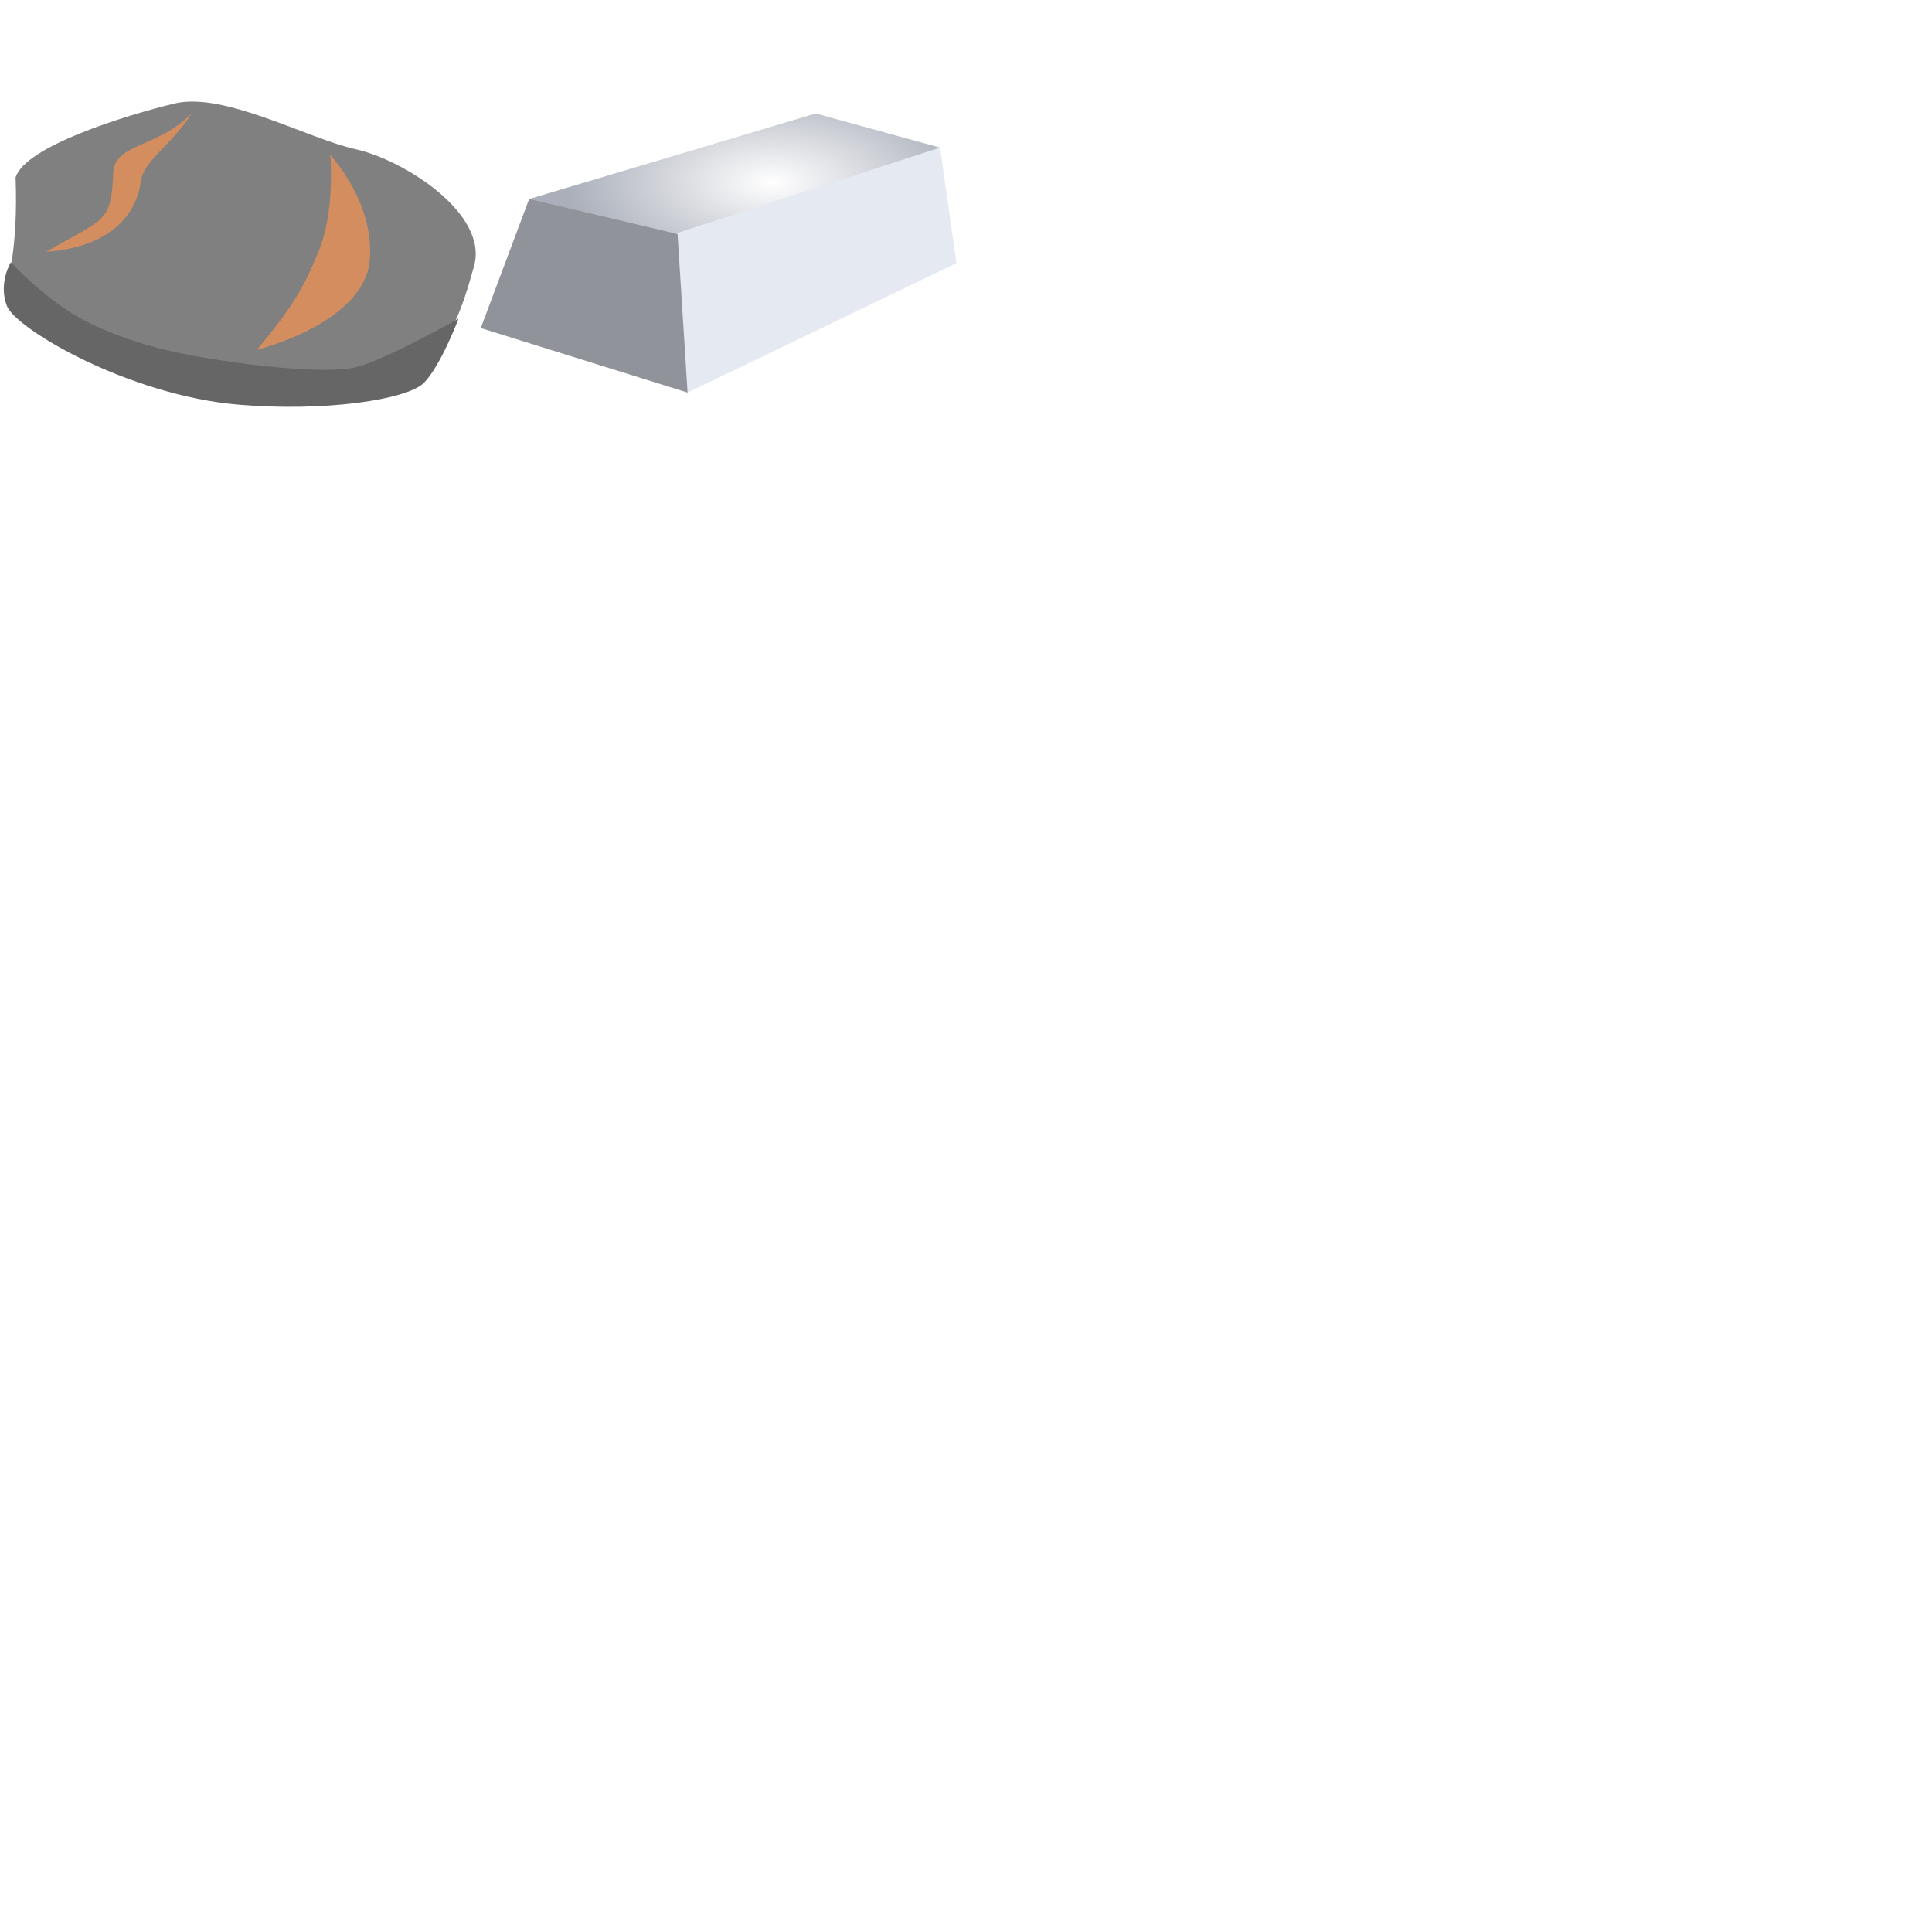
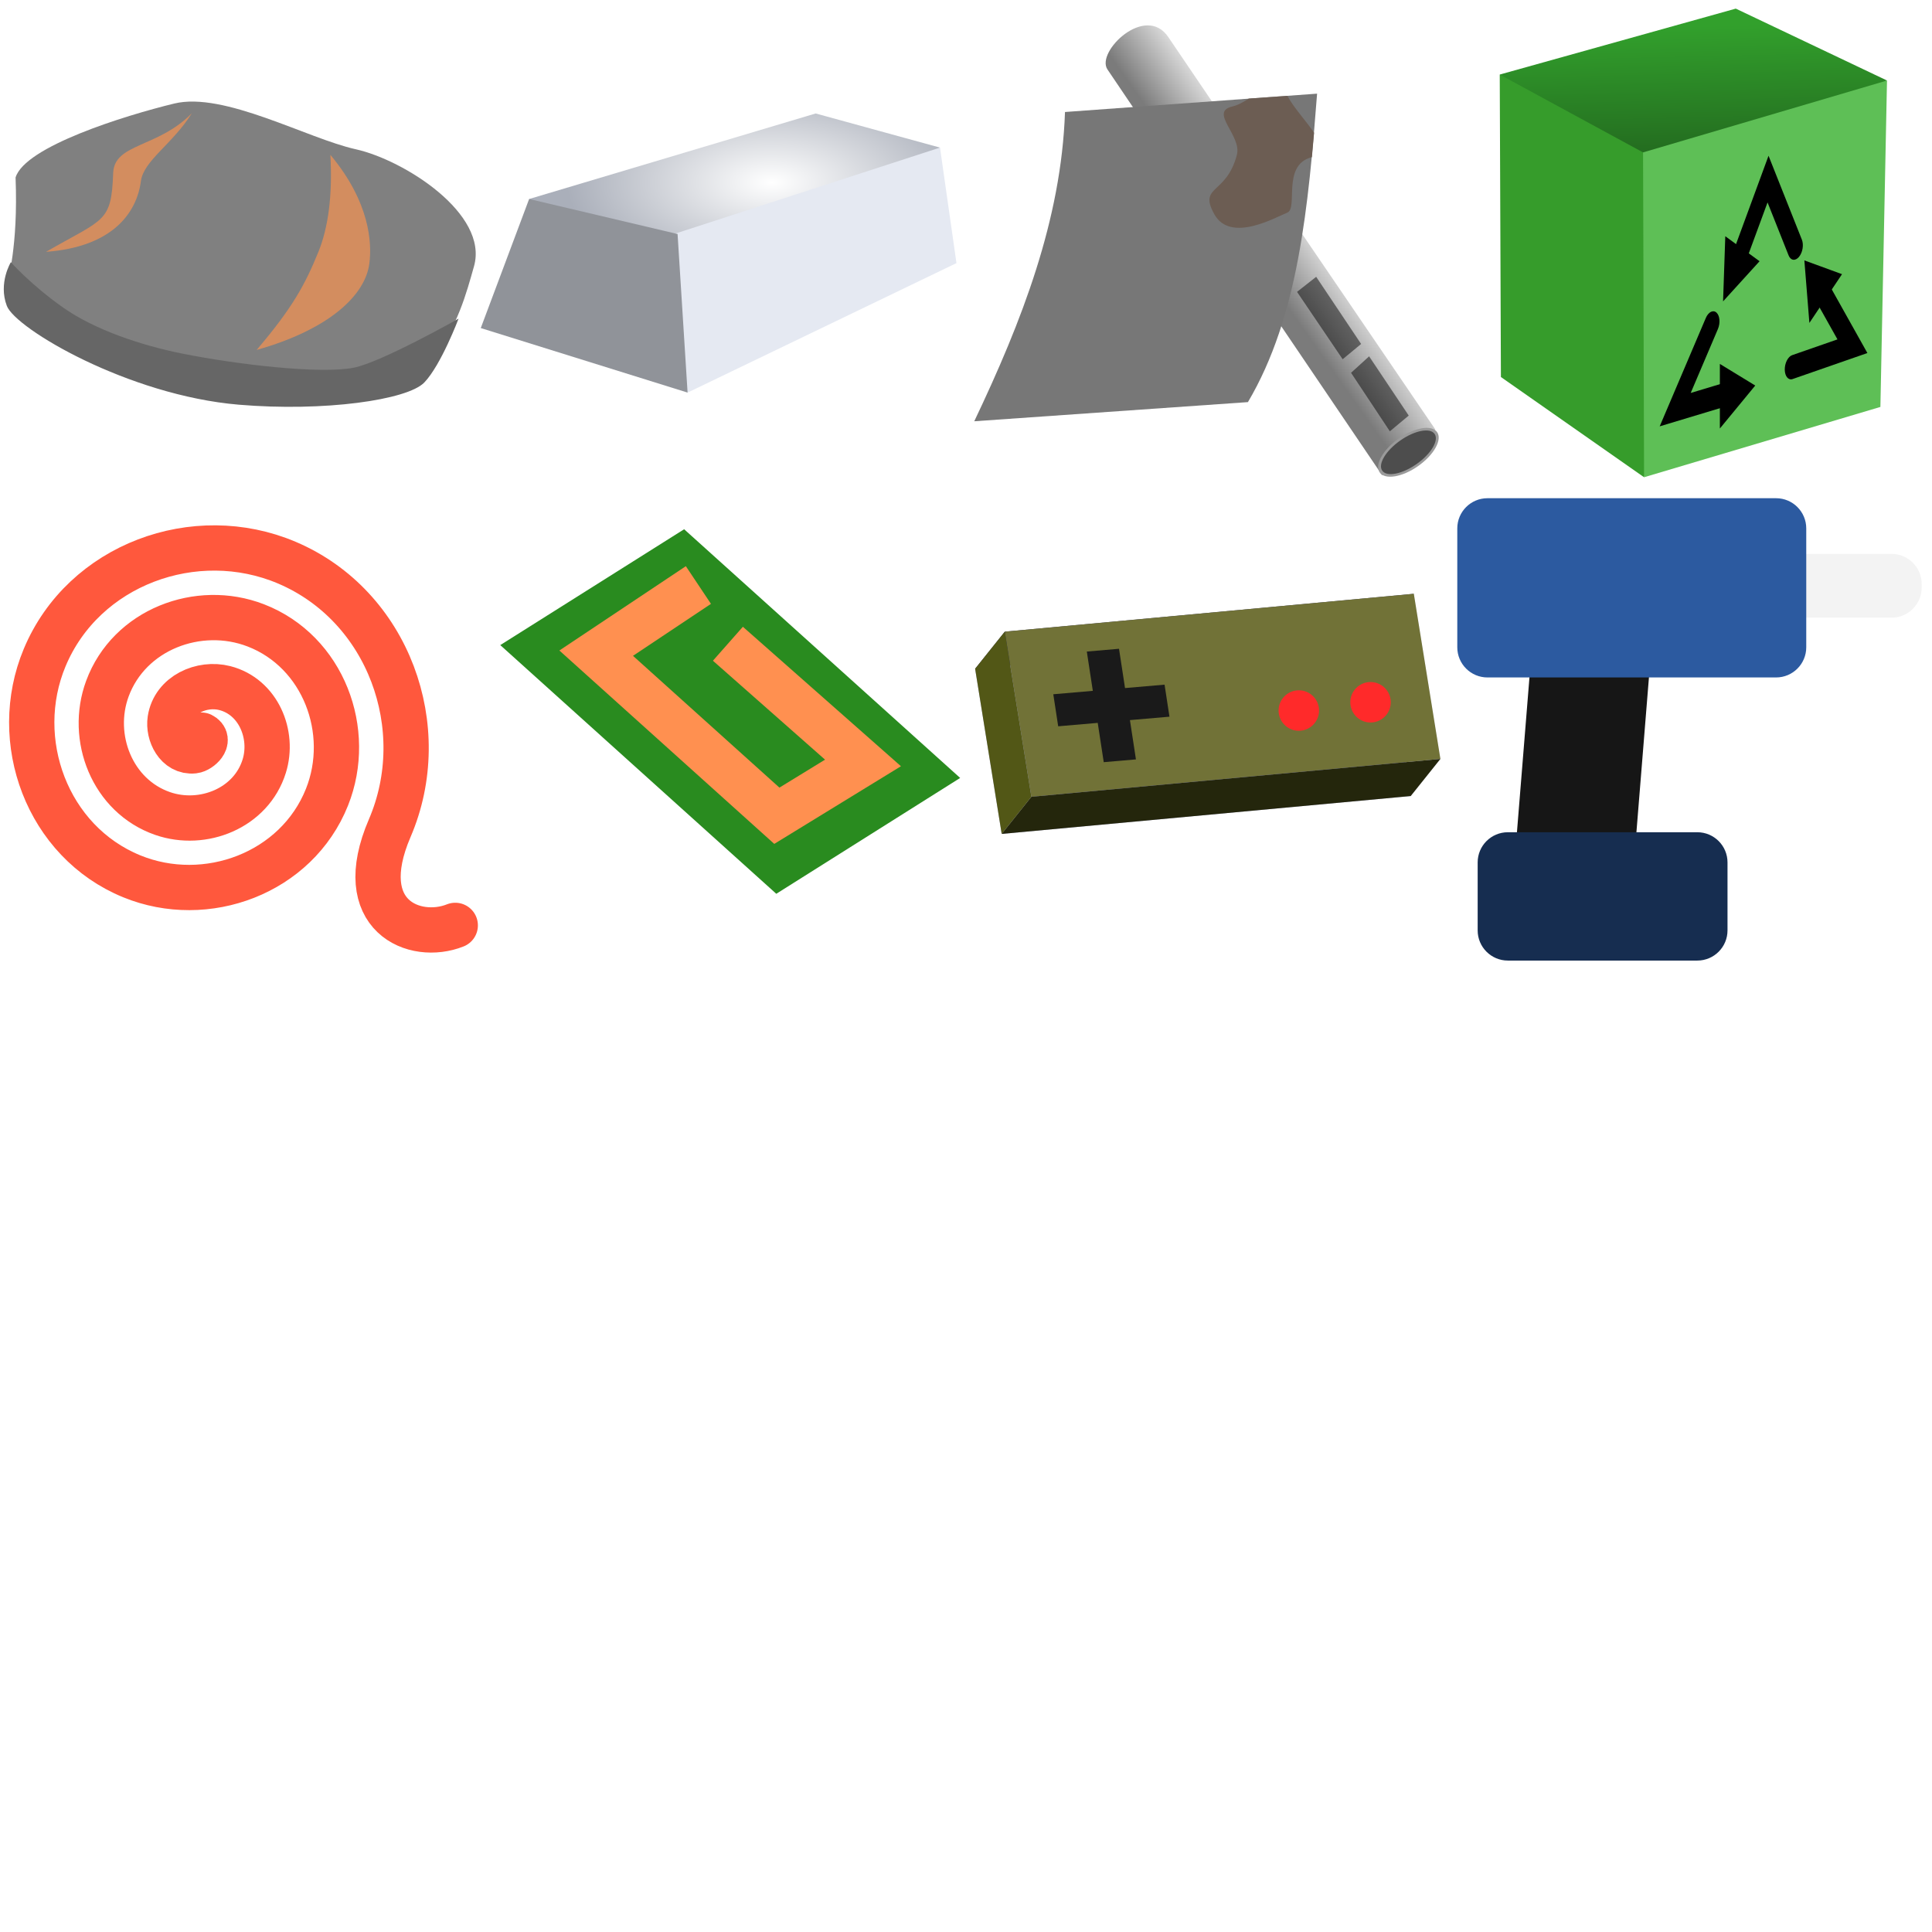
<svg xmlns="http://www.w3.org/2000/svg" xmlns:xlink="http://www.w3.org/1999/xlink" width="128.0px" height="128.0px" viewBox="0 0 128.0 128.0" version="1.1" id="SVGRoot">
  <defs id="defs3543">
+     <linearGradient id="linearGradient12706">
+       <stop style="stop-color:#32a02c;stop-opacity:1;" offset="0" id="stop12702" />
+       <stop style="stop-color:#246e20;stop-opacity:1;" offset="1" id="stop12704" />
+     </linearGradient>
+     <linearGradient id="linearGradient9463">
+       <stop style="stop-color:#d8d8d8;stop-opacity:1;" offset="0" id="stop9459" />
+       <stop style="stop-color:#7b7b7b;stop-opacity:1;" offset="1" id="stop9461" />
+     </linearGradient>
    <linearGradient id="linearGradient7121">
      <stop style="stop-color:#ffffff;stop-opacity:1;" offset="0" id="stop7117" />
      <stop style="stop-color:#aaafba;stop-opacity:1;" offset="1" id="stop7119" />
    </linearGradient>
    <radialGradient xlink:href="#linearGradient7121" id="radialGradient7511" cx="51.14" cy="14.442" fx="51.14" fy="14.442" r="13.611" gradientTransform="matrix(1,0,0,0.4863862,0,5.059827)" gradientUnits="userSpaceOnUse" />
+     <linearGradient xlink:href="#linearGradient9463" id="linearGradient9465" x1="74.536" y1="-11.143" x2="74.782" y2="-8.558" gradientUnits="userSpaceOnUse" gradientTransform="matrix(0.7420517,1.295142,-1.295142,0.7420517,16.35383,-73.51201)" />
+     <linearGradient xlink:href="#linearGradient12706" id="linearGradient12708" x1="107.024" y1="3.387" x2="107.18" y2="10.163" gradientUnits="userSpaceOnUse" gradientTransform="matrix(1.189264,0,0,1.189264,-16.50573,-2.275986)" />
  </defs>
  <g id="layer1">
+     <rect style="font-variation-settings:normal;opacity:1;fill:#f3f3f3;fill-opacity:1;fill-rule:evenodd;stroke:none;stroke-width:3;stroke-linecap:square;stroke-linejoin:miter;stroke-miterlimit:4;stroke-dasharray:none;stroke-dashoffset:0;stroke-opacity:1;stop-color:#000000;stop-opacity:1" id="rect19552" width="11.875" height="4.228" x="115.441" y="36.696" rx="2" ry="2" />
+     <rect style="font-variation-settings:normal;opacity:1;fill:#161616;fill-opacity:1;fill-rule:evenodd;stroke:none;stroke-width:3.005;stroke-linecap:square;stroke-linejoin:miter;stroke-miterlimit:4;stroke-dasharray:none;stroke-dashoffset:0;stroke-opacity:1;stop-color:#000000;stop-opacity:1" id="rect19238" width="7.916" height="22.834" x="104.962" y="36.004" rx="2" ry="1.987" transform="matrix(1,0,-0.0806431,0.996743,0,0)" />
+     <g id="g10840">
+       <path style="font-variation-settings:normal;vector-effect:none;fill:url(#linearGradient9465);fill-opacity:1;fill-rule:evenodd;stroke:none;stroke-width:18.898;stroke-linecap:round;stroke-linejoin:miter;stroke-miterlimit:4;stroke-dasharray:none;stroke-dashoffset:0;stroke-opacity:1;-inkscape-stroke:none;stop-color:#000000" d="m 95.098,28.457 c 0,0 -16.181,-23.737 -17.688,-25.992 -1.507,-2.255 -4.818,0.962 -4.042,2.13 0.777,1.168 18.198,26.883 18.198,26.883 z" id="path9457" />
+       <ellipse style="fill:#9a9a9a;fill-opacity:1;fill-rule:evenodd;stroke:none;stroke-width:4;stroke-linejoin:round;stop-color:#000000" id="path9519" ry="2.323" rx="1.116" cy="-59.099" cx="78.181" transform="rotate(54.89011)" />
+       <ellipse style="fill:#4d4d4d;fill-opacity:1;fill-rule:evenodd;stroke:none;stroke-width:4;stroke-linejoin:round;stop-color:#000000" id="ellipse10769" cx="78.181" cy="-59.099" ry="2.12" rx="0.949" transform="rotate(54.89011)" />
+       <path style="font-variation-settings:normal;vector-effect:none;fill:#000000;fill-opacity:0.479;fill-rule:evenodd;stroke:none;stroke-width:18.898;stroke-linecap:round;stroke-linejoin:miter;stroke-miterlimit:4;stroke-dasharray:none;stroke-dashoffset:0;stroke-opacity:1;-inkscape-stroke:none;stop-color:#000000" d="m 90.177,22.789 -2.977,-4.45 -1.268,0.998 3.022,4.463 z" id="path10771" />
+       <path style="font-variation-settings:normal;vector-effect:none;fill:#000000;fill-opacity:0.479;fill-rule:evenodd;stroke:none;stroke-width:18.898;stroke-linecap:round;stroke-linejoin:miter;stroke-miterlimit:4;stroke-dasharray:none;stroke-dashoffset:0;stroke-opacity:1;-inkscape-stroke:none;stop-color:#000000" d="m 93.332,27.533 -1.251,1.042 -2.57,-3.876 1.196,-1.091" id="path10773" />
+     </g>
    <path style="font-variation-settings:normal;opacity:1;vector-effect:none;fill:url(#radialGradient7511);fill-opacity:1;fill-rule:evenodd;stroke:none;stroke-width:18.898;stroke-linecap:round;stroke-linejoin:miter;stroke-miterlimit:4;stroke-dasharray:none;stroke-dashoffset:0;stroke-opacity:1;-inkscape-stroke:none;stop-color:#000000;stop-opacity:1" d="m 35.056,13.185 18.984,-5.667 8.238,2.261 -17.056,10.98 z" id="path7053" />
    <path style="font-variation-settings:normal;opacity:1;vector-effect:none;fill:#808080;fill-opacity:1;fill-rule:evenodd;stroke:none;stroke-width:18.898;stroke-linecap:round;stroke-linejoin:miter;stroke-miterlimit:4;stroke-dasharray:none;stroke-dashoffset:0;stroke-opacity:1;stop-color:#000000;stop-opacity:1" d="m 1.032,11.759 c 0.356,9.442 -2.85,7.482 2.939,10.51 5.79,3.028 7.66,3.919 16.3,4.365 8.64,0.445 10.154,-5.522 11.134,-8.996 C 32.385,14.164 26.774,10.601 23.567,9.888 20.361,9.176 14.838,6.058 11.542,6.86 8.247,7.661 1.655,9.71 1.032,11.759 Z" id="path3680" />
    <path style="font-variation-settings:normal;opacity:1;vector-effect:none;fill:#666666;fill-opacity:1;fill-rule:evenodd;stroke:none;stroke-width:18.898;stroke-linecap:round;stroke-linejoin:miter;stroke-miterlimit:4;stroke-dasharray:none;stroke-dashoffset:0;stroke-opacity:1;stop-color:#000000;stop-opacity:1" d="m 0.72,17.37 c 0,0 -0.846,1.381 -0.267,2.895 0.579,1.514 8.048,5.928 15.365,6.547 5.653,0.478 11.178,-0.312 12.292,-1.47 1.113,-1.158 2.271,-4.231 2.271,-4.231 0,0 -5.122,2.895 -6.948,3.251 C 21.197,24.799 15.639,24.142 12.077,23.427 9.408,22.892 6.287,21.868 4.15,20.354 2.012,18.84 0.72,17.37 0.72,17.37 Z" id="path3684" />
    <path style="font-variation-settings:normal;opacity:1;vector-effect:none;fill:#d38d5f;fill-opacity:1;fill-rule:evenodd;stroke:none;stroke-width:18.898;stroke-linecap:round;stroke-linejoin:miter;stroke-miterlimit:4;stroke-dasharray:none;stroke-dashoffset:0;stroke-opacity:1;-inkscape-stroke:none;stop-color:#000000;stop-opacity:1" d="M 12.713,7.498 C 10.461,9.809 7.568,9.479 7.498,11.469 7.38,14.773 6.905,14.462 3.052,16.684 7.468,16.358 9.063,14.089 9.335,12.002 9.513,10.639 11.439,9.542 12.713,7.498 Z" id="path3789" />
    <path style="font-variation-settings:normal;opacity:1;vector-effect:none;fill:#d38d5f;fill-opacity:1;fill-rule:evenodd;stroke:none;stroke-width:18.898;stroke-linecap:round;stroke-linejoin:miter;stroke-miterlimit:4;stroke-dasharray:none;stroke-dashoffset:0;stroke-opacity:1;-inkscape-stroke:none;stop-color:#000000;stop-opacity:1" d="m 21.888,10.258 c 0.154,2.735 -0.155,4.864 -0.796,6.437 -0.892,2.186 -1.719,3.704 -4.09,6.49 4.83,-1.363 7.196,-3.633 7.468,-5.72 0.178,-1.363 0.043,-4.067 -2.582,-7.207 z" id="path3791" />
    <path style="font-variation-settings:normal;opacity:1;vector-effect:none;fill:#e5e9f2;fill-opacity:1;fill-rule:evenodd;stroke:none;stroke-width:18.898;stroke-linecap:round;stroke-linejoin:miter;stroke-miterlimit:4;stroke-dasharray:none;stroke-dashoffset:0;stroke-opacity:1;-inkscape-stroke:none;stop-color:#000000;stop-opacity:1" d="M 45.554,26.011 63.368,17.432 62.278,9.778 40.139,16.971" id="path7055" />
    <path style="font-variation-settings:normal;opacity:1;vector-effect:none;fill:#909399;fill-opacity:1;fill-rule:evenodd;stroke:none;stroke-width:18.898;stroke-linecap:round;stroke-linejoin:miter;stroke-miterlimit:4;stroke-dasharray:none;stroke-dashoffset:0;stroke-opacity:1;-inkscape-stroke:none;stop-color:#000000;stop-opacity:1" d="m 31.852,21.735 13.702,4.275 -0.663,-10.505 -9.835,-2.321 z" id="path7051" />
+     <g id="g9403" transform="matrix(1.105903,-0.3153224,0.3153224,1.105903,-16.0682,27.96559)" style="stroke-width:0.87">
+       <path style="font-variation-settings:normal;opacity:1;vector-effect:none;fill:#777777;fill-opacity:1;fill-rule:evenodd;stroke:none;stroke-width:16.433;stroke-linecap:round;stroke-linejoin:miter;stroke-miterlimit:4;stroke-dasharray:none;stroke-dashoffset:0;stroke-opacity:1;-inkscape-stroke:none;stop-color:#000000;stop-opacity:1" d="m 67.428,19.175 c 4.217,-4.786 8.003,-9.784 9.913,-15.701 L 91.598,6.44 C 89.354,12.49 87.061,18.487 82.893,22.437 Z" id="path9331" />
+       <path style="font-variation-settings:normal;opacity:1;vector-effect:none;fill:#6c5d53;fill-opacity:1;fill-rule:evenodd;stroke:none;stroke-width:16.433;stroke-linecap:round;stroke-linejoin:miter;stroke-miterlimit:4;stroke-dasharray:none;stroke-dashoffset:0;stroke-opacity:1;-inkscape-stroke:none;stop-color:#000000;stop-opacity:1" d="M 86.188,8.562 C 84.959,10.638 83.562,9.625 84,11.5 c 0.438,1.875 3.375,1.125 4.062,1.062 C 88.75,12.5 88.5,9.875 90.25,9.875 c 0.02,0 0.04,-3.533e-4 0.059,-0.001 L 90.813,8.561 C 90.569,7.797 90.074,6.841 89.92,6.093 L 87.737,5.633 C 87.385,5.745 87.025,5.828 86.688,5.812 c -1.375,-0.062 0.084,1.763 -0.5,2.75 z" id="path9399" />
+     </g>
+     <path style="font-variation-settings:normal;opacity:1;vector-effect:none;fill:#369c2b;fill-opacity:1;fill-rule:evenodd;stroke:none;stroke-width:18.898;stroke-linecap:round;stroke-linejoin:miter;stroke-miterlimit:4;stroke-dasharray:none;stroke-dashoffset:0;stroke-opacity:1;-inkscape-stroke:none;stop-color:#000000;stop-opacity:1" d="m 99.362,4.939 0.077,20.039 9.485,6.64 5.968,-22.83 z" id="path12696" />
+     <path style="font-variation-settings:normal;opacity:1;vector-effect:none;fill:#5ebf56;fill-opacity:1;fill-rule:evenodd;stroke:none;stroke-width:18.898;stroke-linecap:round;stroke-linejoin:miter;stroke-miterlimit:4;stroke-dasharray:none;stroke-dashoffset:0;stroke-opacity:1;-inkscape-stroke:none;stop-color:#000000;stop-opacity:1" d="M 108.924,31.618 108.848,7.29 125.019,5.334 124.581,26.96 Z" id="path12698" />
+     <path style="font-variation-settings:normal;opacity:1;vector-effect:none;fill:url(#linearGradient12708);fill-opacity:1;fill-rule:evenodd;stroke:none;stroke-width:18.898;stroke-linecap:round;stroke-linejoin:miter;stroke-miterlimit:4;stroke-dasharray:none;stroke-dashoffset:0;stroke-opacity:1;-inkscape-stroke:none;stop-color:#000000;stop-opacity:1" d="M 99.362,4.939 108.856,10.097 125.019,5.334 115,0.571 Z" id="path12700" />
+     <g id="g13738" transform="matrix(1.008815,-0.3040224,0,1.59247,24.55177,71.43718)" style="stroke-width:0.789">
+       <g id="path13436" style="stroke-width:0.789">
+         <path style="color:#000000;fill:#000000;fill-rule:evenodd;stroke-width:0.789;stroke-linecap:round;-inkscape-stroke:none" d="m 88.391,-14.979 a 0.5,0.5 0 0 0 -0.701,0.09 l -3.029,3.93 h 4.729 a 0.5,0.5 0 0 0 0.5,-0.5 0.5,0.5 0 0 0 -0.5,-0.5 h -2.693 l 1.787,-2.318 a 0.5,0.5 0 0 0 -0.092,-0.701 z" id="path13760" />
+         <g id="g13750" style="stroke-width:0.789">
+           <g id="path13752" style="stroke-width:0.789">
+             <path style="color:#000000;fill:#000000;fill-rule:evenodd;stroke-width:0.172pt;-inkscape-stroke:none" d="m 90.647,-11.458 -1.888,1.091 v -2.182 z" id="path13756" />
+             <path style="color:#000000;fill:#000000;fill-rule:evenodd;stroke-width:0.789;-inkscape-stroke:none" d="m 88.613,-12.801 v 2.686 l 2.324,-1.344 -0.217,-0.125 z m 0.291,0.502 1.453,0.842 -1.453,0.84 z" id="path13758" />
+           </g>
+         </g>
+       </g>
+       <g id="path13717" style="stroke-width:0.789">
+         <path style="color:#000000;fill:#000000;fill-rule:evenodd;stroke-width:0.789;stroke-linecap:round;-inkscape-stroke:none" d="m 95.166,-15.307 a 0.5,0.5 0 0 0 -0.371,0.096 0.5,0.5 0 0 0 -0.096,0.701 l 1.637,2.162 -2.977,0.088 a 0.5,0.5 0 0 0 -0.484,0.516 0.5,0.5 0 0 0 0.514,0.484 l 4.912,-0.145 -2.805,-3.709 a 0.5,0.5 0 0 0 -0.33,-0.193 z" id="path13774" />
+         <g id="g13764" style="stroke-width:0.789">
+           <g id="path13766" style="stroke-width:0.789">
+             <path style="color:#000000;fill:#000000;fill-rule:evenodd;stroke-width:0.172pt;-inkscape-stroke:none" d="m 94.338,-15.816 2.009,0.848 -1.741,1.316 z" id="path13770" />
+             <path style="color:#000000;fill:#000000;fill-rule:evenodd;stroke-width:0.789;-inkscape-stroke:none" d="m 94.162,-16.049 0.031,0.25 0.299,2.414 2.143,-1.619 z m 0.352,0.465 1.545,0.652 -1.34,1.012 z" id="path13772" />
+           </g>
+         </g>
+       </g>
+       <g id="path13723" style="stroke-width:0.789">
+         <path style="color:#000000;fill:#000000;fill-rule:evenodd;stroke-width:0.789;stroke-linecap:round;-inkscape-stroke:none" d="m 91.809,-20.852 -2.557,3.916 a 0.5,0.5 0 0 0 0.145,0.691 0.5,0.5 0 0 0 0.691,-0.145 l 1.656,-2.533 1.383,2.469 a 0.5,0.5 0 0 0 0.682,0.191 A 0.5,0.5 0 0 0 94,-16.941 Z" id="path13788" />
+         <g id="g13778" style="stroke-width:0.789">
+           <g id="path13780" style="stroke-width:0.789">
+             <path style="color:#000000;fill:#000000;fill-rule:evenodd;stroke-width:0.172pt;-inkscape-stroke:none" d="m 88.981,-15.607 0.118,-2.177 1.827,1.193 z" id="path13784" />
+             <path style="color:#000000;fill:#000000;fill-rule:evenodd;stroke-width:0.789;-inkscape-stroke:none" d="m 88.969,-18.045 -0.146,2.682 0.225,-0.115 2.172,-1.098 z m 0.262,0.52 1.406,0.918 -1.496,0.758 z" id="path13786" />
+           </g>
+         </g>
+       </g>
+     </g>
+     <path id="path14736" style="fill:none;fill-rule:evenodd;stroke:#ff583d;stroke-width:3;stroke-linecap:round;stroke-opacity:1" transform="translate(-2.485922,1.56521)" d="m 15.836,47.14 c 0.625,0.309 -0.108,0.995 -0.514,1.039 -1.099,0.119 -1.706,-1.135 -1.564,-2.067 0.254,-1.667 2.102,-2.477 3.619,-2.09 2.227,0.569 3.265,3.08 2.615,5.172 -0.866,2.788 -4.062,4.06 -6.725,3.141 C 9.917,51.179 8.409,47.29 9.602,44.058 11.046,40.144 15.632,38.4 19.432,39.867 c 4.478,1.729 6.46,7.015 4.717,11.383 -2.013,5.043 -8.001,7.262 -12.936,5.242 C 5.605,54.197 3.148,47.506 5.445,42.003 8.023,35.83 15.418,33.135 21.487,35.711 c 6.738,2.86 9.672,10.958 6.818,17.594 -2.507,5.829 1.663,7.509 4.343,6.439" />
+     <rect style="font-variation-settings:normal;opacity:1;fill:#298b1f;fill-opacity:1;fill-rule:evenodd;stroke:none;stroke-width:3.058;stroke-linecap:round;stroke-linejoin:miter;stroke-miterlimit:4;stroke-dasharray:none;stroke-dashoffset:0;stroke-opacity:1;stop-color:#000000;stop-opacity:1" id="rect16778" width="24.615" height="14.398" x="-80.548" y="-9.939" transform="matrix(-0.7429121,-0.669389,0.8460733,-0.5330666,0,0)" />
+     <path style="font-variation-settings:normal;opacity:1;fill:none;fill-opacity:1;fill-rule:evenodd;stroke:#ff9050;stroke-width:3;stroke-linecap:square;stroke-linejoin:miter;stroke-miterlimit:4;stroke-dasharray:none;stroke-dashoffset:0;stroke-opacity:1;stop-color:#000000;stop-opacity:1" d="m 45.023,39.591 -5.524,3.683 11.969,10.772 5.708,-3.499 -7.826,-6.905" id="path16780" />
+     <g id="g19002" transform="matrix(0.6615666,0,0,0.6615666,15.57583,14.30476)" style="stroke-width:1.512">
+       <g id="g18441" style="font-variation-settings:normal;opacity:1;fill:none;fill-opacity:1;fill-rule:evenodd;stroke:#ff7050;stroke-width:4.535;stroke-linecap:square;stroke-linejoin:miter;stroke-miterlimit:4;stroke-dasharray:none;stroke-dashoffset:0;stroke-opacity:1;stop-color:#000000;stop-opacity:1">
+         <path id="path18453" style="fill:#e9e9ff;fill-rule:evenodd;stroke:none;stroke-width:1.512px;stroke-linecap:butt;stroke-linejoin:round;stroke-opacity:1" d="m 118.043,37.843 2.661,16.538 -2.972,3.716 -2.661,-16.538 z" points="120.704,54.381 117.732,58.097 115.071,41.559 118.043,37.843 " />
+         <path id="path18443" style="fill:#353564;fill-rule:evenodd;stroke:none;stroke-width:1.512px;stroke-linecap:butt;stroke-linejoin:round;stroke-opacity:1" d="m 77.082,41.635 -2.972,3.716 40.962,-3.792 2.972,-3.716 z" points="74.109,45.351 115.071,41.559 118.043,37.843 77.082,41.635 " />
+         <path id="path18451" style="fill:#afafde;fill-rule:evenodd;stroke:none;stroke-width:1.512px;stroke-linecap:butt;stroke-linejoin:round;stroke-opacity:1" d="m 74.109,45.351 2.661,16.538 40.962,-3.792 -2.661,-16.538 z" points="76.77,61.889 117.732,58.097 115.071,41.559 74.109,45.351 " />
+         <path id="path18445" style="fill:#717237;fill-opacity:1;fill-rule:evenodd;stroke:none;stroke-width:1.512px;stroke-linecap:butt;stroke-linejoin:round;stroke-opacity:1" d="m 77.082,41.635 2.661,16.538 40.962,-3.792 -2.661,-16.538 z" points="79.743,58.173 120.704,54.381 118.043,37.843 77.082,41.635 " />
+         <path id="path18449" style="fill:#24260c;fill-opacity:1;fill-rule:evenodd;stroke:none;stroke-width:1.512px;stroke-linecap:butt;stroke-linejoin:round;stroke-opacity:1" d="m 79.743,58.173 -2.972,3.716 40.962,-3.792 2.972,-3.716 z" points="76.77,61.889 117.732,58.097 120.704,54.381 79.743,58.173 " />
+         <path id="path18447" style="fill:#525716;fill-opacity:1;fill-rule:evenodd;stroke:none;stroke-width:1.512px;stroke-linecap:butt;stroke-linejoin:round;stroke-opacity:1" d="m 77.082,41.635 2.661,16.538 -2.972,3.716 -2.661,-16.538 z" points="79.743,58.173 76.77,61.889 74.109,45.351 77.082,41.635 " />
+       </g>
+       <circle style="font-variation-settings:normal;opacity:1;fill:#ff2a2a;fill-opacity:1;fill-rule:evenodd;stroke:none;stroke-width:4.535;stroke-linecap:square;stroke-linejoin:miter;stroke-miterlimit:4;stroke-dasharray:none;stroke-dashoffset:0;stroke-opacity:1;stop-color:#000000;stop-opacity:1" id="path18879" cx="106.526" cy="49.534" r="2.026" />
+       <circle style="font-variation-settings:normal;opacity:1;fill:#ff2a2a;fill-opacity:1;fill-rule:evenodd;stroke:none;stroke-width:4.535;stroke-linecap:square;stroke-linejoin:miter;stroke-miterlimit:4;stroke-dasharray:none;stroke-dashoffset:0;stroke-opacity:1;stop-color:#000000;stop-opacity:1" id="circle18881" cx="113.708" cy="48.706" r="2.026" />
+       <path id="rect18987" style="font-variation-settings:normal;opacity:1;fill:#1a1a1a;fill-opacity:1;fill-rule:evenodd;stroke:none;stroke-width:4.535;stroke-linecap:square;stroke-linejoin:miter;stroke-miterlimit:4;stroke-dasharray:none;stroke-dashoffset:0;stroke-opacity:1;stop-color:#000000;stop-opacity:1" d="m 85.295,43.627 0.602,3.935 -3.959,0.342 0.491,3.208 3.959,-0.342 0.602,3.935 3.225,-0.278 -0.602,-3.935 3.959,-0.342 -0.491,-3.208 -3.959,0.342 -0.602,-3.935 z" />
+     </g>
+     <rect style="font-variation-settings:normal;opacity:1;fill:#2c5aa0;fill-opacity:1;fill-rule:evenodd;stroke:none;stroke-width:3;stroke-linecap:square;stroke-linejoin:miter;stroke-miterlimit:4;stroke-dasharray:none;stroke-dashoffset:0;stroke-opacity:1;stop-color:#000000;stop-opacity:1" id="rect19130" width="23.12" height="11.875" x="96.549" y="33.008" rx="2" ry="2" />
+     <rect style="font-variation-settings:normal;opacity:1;fill:#162d50;fill-opacity:1;fill-rule:evenodd;stroke:none;stroke-width:3;stroke-linecap:square;stroke-linejoin:miter;stroke-miterlimit:4;stroke-dasharray:none;stroke-dashoffset:0;stroke-opacity:1;stop-color:#000000;stop-opacity:1" id="rect19132" width="16.553" height="8.502" x="97.899" y="55.138" rx="2" ry="2" />
  </g>
</svg>
